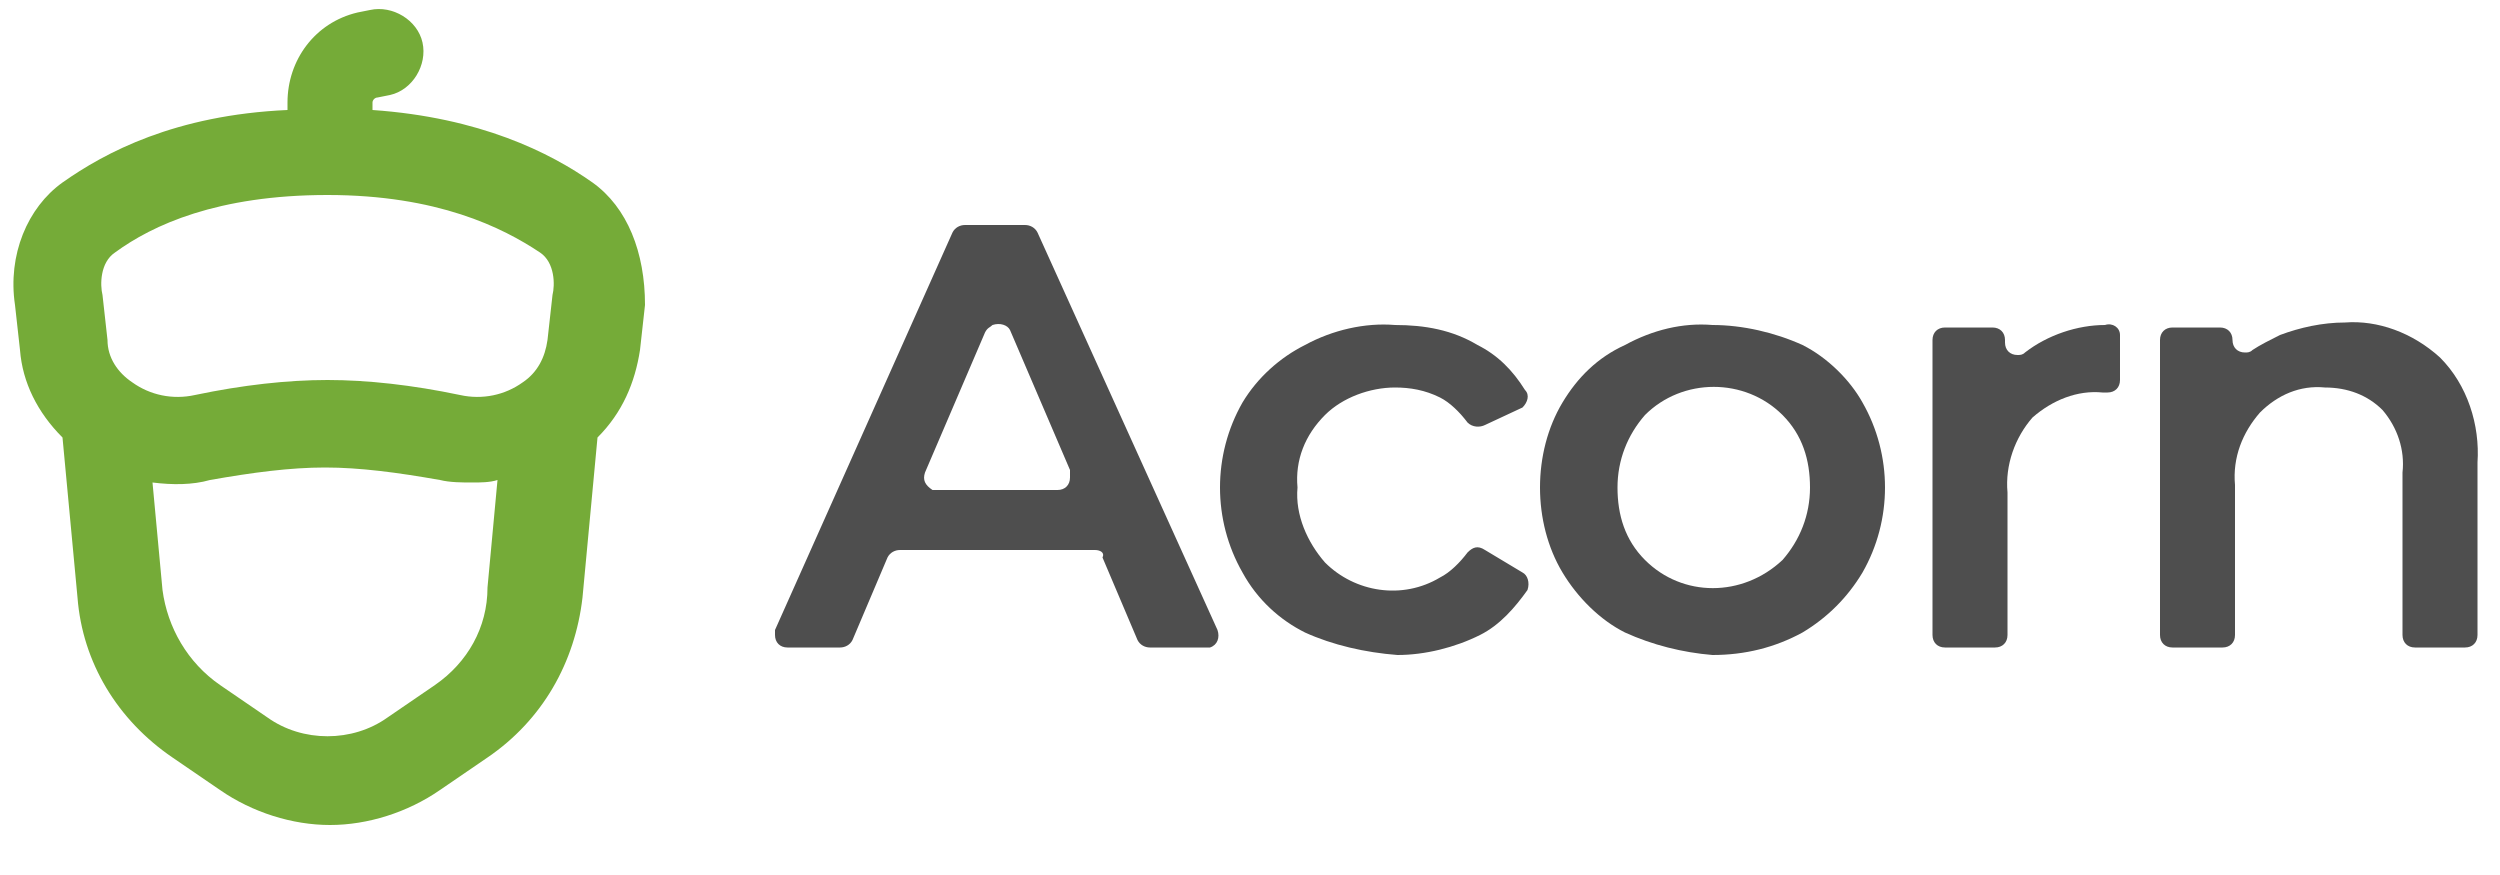
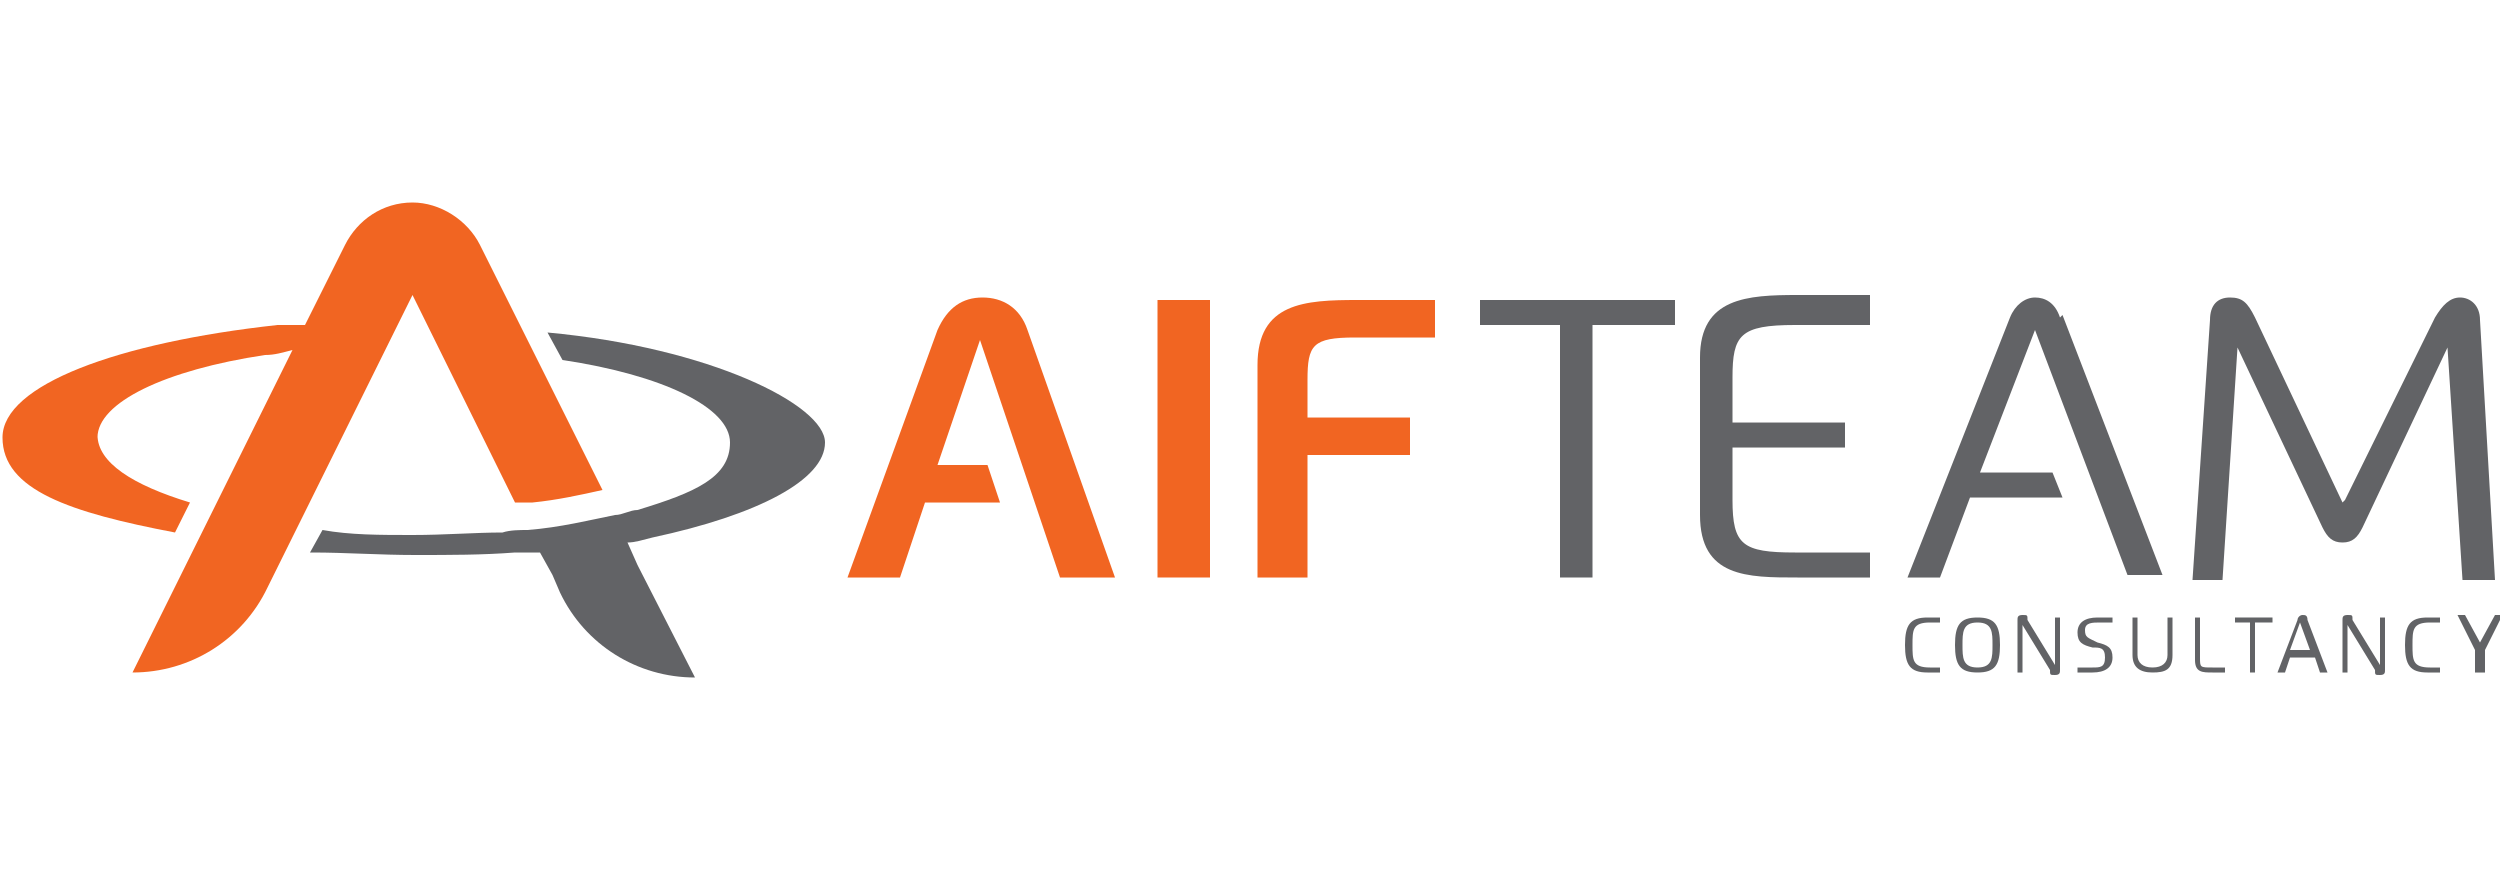
- <svg xmlns="http://www.w3.org/2000/svg" version="1.1" id="katman_1" x="0px" y="0px" viewBox="0 0 100 35" style="enable-background:new 0 0 100 35;" xml:space="preserve">
-   <style type="text/css">
- 	.st0{fill:#4E4E4E;}
- 	.st1{fill:#75AB38;}
- </style>
-   <path class="st0" d="M43.8,22H36c-0.2,0-0.4,0.1-0.5,0.3l-1.4,3.3c-0.1,0.2-0.3,0.3-0.5,0.3h-2.1c-0.3,0-0.5-0.2-0.5-0.5  c0-0.1,0-0.1,0-0.2l7.1-15.9C38.2,9.1,38.4,9,38.6,9H41c0.2,0,0.4,0.1,0.5,0.3l7.2,15.9c0.1,0.3,0,0.6-0.3,0.7c-0.1,0-0.1,0-0.2,0  H46c-0.2,0-0.4-0.1-0.5-0.3l-1.4-3.3C44.2,22.1,44,22,43.8,22z M42.8,18.8l-2.4-5.6C40.3,13,40,12.9,39.7,13  c-0.1,0.1-0.2,0.1-0.3,0.3L37,18.9c-0.1,0.3,0,0.5,0.3,0.7c0.1,0,0.1,0,0.2,0h4.8c0.3,0,0.5-0.2,0.5-0.5  C42.8,19,42.8,18.9,42.8,18.8L42.8,18.8z" />
-   <path class="st0" d="M52.2,25.3c-1-0.5-1.9-1.3-2.5-2.4c-1.2-2.1-1.2-4.7,0-6.8c0.6-1,1.5-1.8,2.5-2.3c1.1-0.6,2.4-0.9,3.6-0.8  c1.2,0,2.3,0.2,3.3,0.8c0.8,0.4,1.4,1,1.9,1.8c0.2,0.2,0.1,0.5-0.1,0.7l0,0L59.4,17c-0.2,0.1-0.5,0.1-0.7-0.1  c-0.3-0.4-0.7-0.8-1.1-1c-0.6-0.3-1.2-0.4-1.8-0.4c-1,0-2.1,0.4-2.8,1.1c-0.8,0.8-1.2,1.8-1.1,2.9c-0.1,1.1,0.4,2.2,1.1,3  c1.2,1.2,3.1,1.5,4.6,0.6c0.4-0.2,0.8-0.6,1.1-1c0.2-0.2,0.4-0.3,0.7-0.1l1.5,0.9c0.2,0.1,0.3,0.4,0.2,0.7l0,0  c-0.5,0.7-1.1,1.4-1.9,1.8c-1,0.5-2.2,0.8-3.3,0.8C54.6,26.1,53.3,25.8,52.2,25.3z" />
-   <path class="st0" d="M65,25.3c-1-0.5-1.9-1.4-2.5-2.4s-0.9-2.2-0.9-3.4c0-1.2,0.3-2.4,0.9-3.4c0.6-1,1.4-1.8,2.5-2.3  c1.1-0.6,2.3-0.9,3.5-0.8c1.2,0,2.5,0.3,3.6,0.8c1,0.5,1.9,1.4,2.4,2.3c1.2,2.1,1.2,4.7,0,6.8c-0.6,1-1.4,1.8-2.4,2.4  c-1.1,0.6-2.3,0.9-3.6,0.9C67.3,26.1,66.1,25.8,65,25.3z M71.3,22.4c0.7-0.8,1.1-1.8,1.1-2.9s-0.3-2.1-1.1-2.9c-1.5-1.5-4-1.5-5.5,0  c-0.7,0.8-1.1,1.8-1.1,2.9s0.3,2.1,1.1,2.9C67.3,23.9,69.7,23.9,71.3,22.4z" />
-   <path class="st0" d="M84.8,13.4v1.8c0,0.3-0.2,0.5-0.5,0.5l0,0h-0.2c-1-0.1-2,0.3-2.8,1c-0.7,0.8-1.1,1.9-1,3v5.7  c0,0.3-0.2,0.5-0.5,0.5l0,0h-2c-0.3,0-0.5-0.2-0.5-0.5l0,0V13.6c0-0.3,0.2-0.5,0.5-0.5h1.9c0.3,0,0.5,0.2,0.5,0.5l0,0v0.1  c0,0.3,0.2,0.5,0.5,0.5c0.1,0,0.2,0,0.3-0.1c0.9-0.7,2.1-1.1,3.2-1.1C84.5,12.9,84.8,13.1,84.8,13.4L84.8,13.4z" />
-   <path class="st0" d="M97.6,14.3c1.1,1.1,1.6,2.7,1.5,4.2v6.9c0,0.3-0.2,0.5-0.5,0.5l0,0h-2c-0.3,0-0.5-0.2-0.5-0.5l0,0v-6.5  c0.1-0.9-0.2-1.8-0.8-2.5c-0.6-0.6-1.4-0.9-2.3-0.9c-1-0.1-1.9,0.3-2.6,1c-0.7,0.8-1.1,1.8-1,2.9v6c0,0.3-0.2,0.5-0.5,0.5l0,0h-2  c-0.3,0-0.5-0.2-0.5-0.5l0,0V13.6c0-0.3,0.2-0.5,0.5-0.5l0,0h1.9c0.3,0,0.5,0.2,0.5,0.5l0,0c0,0.3,0.2,0.5,0.5,0.5  c0.1,0,0.2,0,0.3-0.1c0.3-0.2,0.7-0.4,1.1-0.6c0.8-0.3,1.7-0.5,2.6-0.5C95.1,12.8,96.5,13.3,97.6,14.3z" />
-   <path class="st1" d="M23.7,7.3c-1.7-1.2-4.5-2.6-8.8-2.9V4.1c0-0.1,0.1-0.2,0.2-0.2l0.5-0.1c0.9-0.2,1.5-1.2,1.3-2.1  c-0.2-0.9-1.2-1.5-2.1-1.3l-0.5,0.1c-1.7,0.4-2.8,1.9-2.8,3.6v0.3C7,4.6,4.2,6.1,2.5,7.3c-1.4,1-2.2,2.9-1.9,4.9L0.8,14  c0.1,1.3,0.7,2.5,1.7,3.5l0.6,6.4c0.2,2.6,1.6,4.9,3.8,6.4l1.9,1.3c1.3,0.9,2.9,1.4,4.4,1.4s3.1-0.5,4.4-1.4l1.9-1.3  c2.2-1.5,3.5-3.8,3.8-6.4l0.6-6.4c1-1,1.5-2.2,1.7-3.5l0.2-1.8C25.8,10.1,25.1,8.3,23.7,7.3z M4.6,10.1C6.1,9,8.7,7.8,13.1,7.8  s7,1.3,8.5,2.3c0.6,0.4,0.6,1.3,0.5,1.7l-0.2,1.8c-0.1,0.7-0.4,1.3-1,1.7c-0.7,0.5-1.6,0.7-2.5,0.5c-1.9-0.4-3.7-0.6-5.3-0.6  s-3.4,0.2-5.3,0.6c-0.9,0.2-1.8,0-2.5-0.5c-0.6-0.4-1-1-1-1.7l-0.2-1.8C4,11.4,4,10.5,4.6,10.1z M17.4,27.4l-1.9,1.3  c-1.4,1-3.4,1-4.8,0l-1.9-1.3c-1.3-0.9-2.1-2.3-2.3-3.8l-0.4-4.3c0.8,0.1,1.6,0.1,2.3-0.1c1.7-0.3,3.2-0.5,4.6-0.5s2.9,0.2,4.6,0.5  c0.4,0.1,0.9,0.1,1.3,0.1c0.3,0,0.7,0,1-0.1l-0.4,4.3C19.5,25.1,18.7,26.5,17.4,27.4z" />
+ <svg xmlns="http://www.w3.org/2000/svg" version="1.1" viewBox="0 0 100 35">
+   <defs>
+     <style>
+       .cls-1 {
+         fill: #626366;
+       }
+ 
+       .cls-2 {
+         fill: #f16522;
+       }
+     </style>
+   </defs>
+   <g>
+     <g id="katman_1">
+       <g>
+         <g>
+           <path class="cls-1" d="M12.5,22.1c1.3,0,2.7.1,4.1.1s2.7,0,4-.1c.3,0,.7,0,1,0l.5.9.3.7c1,2.1,3.1,3.4,5.4,3.4h0l-2.3-4.5-.4-.9c.3,0,.6-.1,1-.2,4.2-.9,6.9-2.3,6.9-3.8s-4.6-3.8-11.1-4.4l.6,1.1c4,.6,6.7,1.9,6.7,3.3s-1.4,2-3.7,2.7c-.3,0-.6.2-.9.2-1,.2-2.2.5-3.5.6-.3,0-.7,0-1,.1-1.1,0-2.3.1-3.6.1s-2.5,0-3.6-.2l-.5.9Z" />
+           <path class="cls-2" d="M3.9,17.5c0-1.4,2.7-2.7,6.7-3.3.4,0,.7-.1,1.1-.2l-6.4,12.9h0c2.3,0,4.4-1.3,5.4-3.4l5.8-11.7h0l4.1,8.3c.2,0,.5,0,.7,0,1-.1,1.9-.3,2.8-.5l-4.9-9.8c-.5-1-1.6-1.7-2.7-1.7h0c-1.2,0-2.2.7-2.7,1.7l-1.6,3.2c-.4,0-.7,0-1.1,0C4.7,13.7.1,15.4.1,17.5s2.7,3,6.9,3.8l.6-1.2c-2.3-.7-3.7-1.6-3.7-2.7Z" />
+         </g>
+         <path class="cls-2" d="M46.3,23.1v-11.1h2.1v11.1h-2.1Z" />
+         <path class="cls-2" d="M50.3,23.1v-8.5c0-2.5,1.9-2.6,4-2.6s2.3,0,3.1,0v1.5h-3.2c-1.7,0-1.9.3-1.9,1.7v1.5h4.1v1.5h-4.1v4.9h-2.1Z" />
+         <path class="cls-1" d="M66.9,13h-3.2v10.1h-1.3v-10.1h-3.2v-1h7.8v1Z" />
+         <path class="cls-1" d="M74.8,13h-3c-2.2,0-2.5.4-2.5,2.1v1.8h4.5v1h-4.5v2.1c0,1.8.4,2.1,2.5,2.1h3v1c-.9,0-2,0-2.9,0-2,0-3.9,0-3.9-2.5v-6.3c0-2.4,1.9-2.5,3.9-2.5s1.9,0,2.9,0v1Z" />
+         <path class="cls-1" d="M93.8,20l3.6-7.3c.3-.5.6-.8,1-.8s.8.3.8.9l.6,10.4h-1.3l-.6-9.3-3.4,7.2c-.2.4-.4.6-.8.6s-.6-.2-.8-.6l-3.4-7.2-.6,9.3h-1.2l.7-10.4c0-.6.3-.9.8-.9s.7.2,1,.8l3.5,7.4Z" />
+         <path class="cls-2" d="M41.1,13.2c-.3-.9-1-1.3-1.8-1.3s-1.4.4-1.8,1.3l-3.6,9.9h2.1l1-3h3l-.5-1.5h-2s1.7-5,1.7-5l3.2,9.5h2.2l-3.5-9.9Z" />
+         <path class="cls-1" d="M82.4,12.7c-.2-.6-.6-.8-1-.8s-.8.3-1,.8l-4.1,10.4h1.3l1.2-3.2h3.7l-.4-1h-2.9s2.2-5.7,2.2-5.7l3.7,9.8h1.4l-4-10.4Z" />
+         <g>
+           <path class="cls-1" d="M77.6,26.9c-.1,0-.3,0-.5,0-.7,0-.9-.3-.9-1.1s.2-1.1.9-1.1.4,0,.5,0v.2c-.1,0-.3,0-.4,0-.7,0-.7.3-.7.9s0,.9.7.9.3,0,.4,0v.2Z" />
+           <path class="cls-1" d="M78.2,25.8c0-.8.2-1.1.9-1.1s.9.3.9,1.1-.2,1.1-.9,1.1-.9-.3-.9-1.1ZM79.7,25.8c0-.5,0-.9-.6-.9s-.6.4-.6.9,0,.9.6.9.6-.4.6-.9Z" />
+           <path class="cls-1" d="M82.2,26.6v-1.9h.2v2.1c0,.1,0,.2-.2.2s-.2,0-.2-.2l-1.1-1.8v1.9h-.2v-2.1c0-.1,0-.2.2-.2s.2,0,.2.2l1.1,1.8Z" />
+           <path class="cls-1" d="M83.4,25.2c0,.3.1.3.5.5.4.1.6.2.6.6s-.3.6-.8.6-.4,0-.6,0v-.2c.2,0,.4,0,.6,0,.3,0,.5,0,.5-.4s-.2-.4-.5-.4c-.4-.1-.6-.2-.6-.6s.3-.6.8-.6.4,0,.6,0v.2c-.2,0-.3,0-.5,0-.3,0-.6,0-.6.3Z" />
+           <path class="cls-1" d="M86.9,26.2c0,.6-.3.7-.8.7s-.8-.2-.8-.7v-1.5h.2v1.5c0,.3.2.5.6.5s.6-.2.6-.5v-1.5h.2v1.5Z" />
+           <path class="cls-1" d="M89,26.9c-.2,0-.4,0-.5,0-.4,0-.7,0-.7-.5v-1.7h.2v1.6c0,.4,0,.4.5.4h.5v.2Z" />
+           <path class="cls-1" d="M90.8,24.9h-.6v2h-.2v-2h-.6v-.2h1.5v.2Z" />
+           <path class="cls-1" d="M91.1,26.9l.8-2.1c0-.1.1-.2.2-.2s.2,0,.2.2l.8,2.1h-.3l-.2-.6h-1l-.2.6h-.3ZM92.4,26l-.4-1.1-.4,1.1h.8Z" />
+           <path class="cls-1" d="M95.2,26.6v-1.9h.2v2.1c0,.1,0,.2-.2.2s-.2,0-.2-.2l-1.1-1.8v1.9h-.2v-2.1c0-.1,0-.2.2-.2s.2,0,.2.2l1.1,1.8Z" />
+           <path class="cls-1" d="M97.6,26.9c-.1,0-.3,0-.5,0-.7,0-.9-.3-.9-1.1s.2-1.1.9-1.1.4,0,.5,0v.2c-.1,0-.3,0-.4,0-.7,0-.7.3-.7.9s0,.9.7.9.3,0,.4,0v.2Z" />
+           <path class="cls-1" d="M99.2,26.9h-.2v-.9l-.7-1.4h.3l.6,1.1.6-1.1h.3l-.7,1.4v.9Z" />
+         </g>
+       </g>
+     </g>
+   </g>
</svg>
